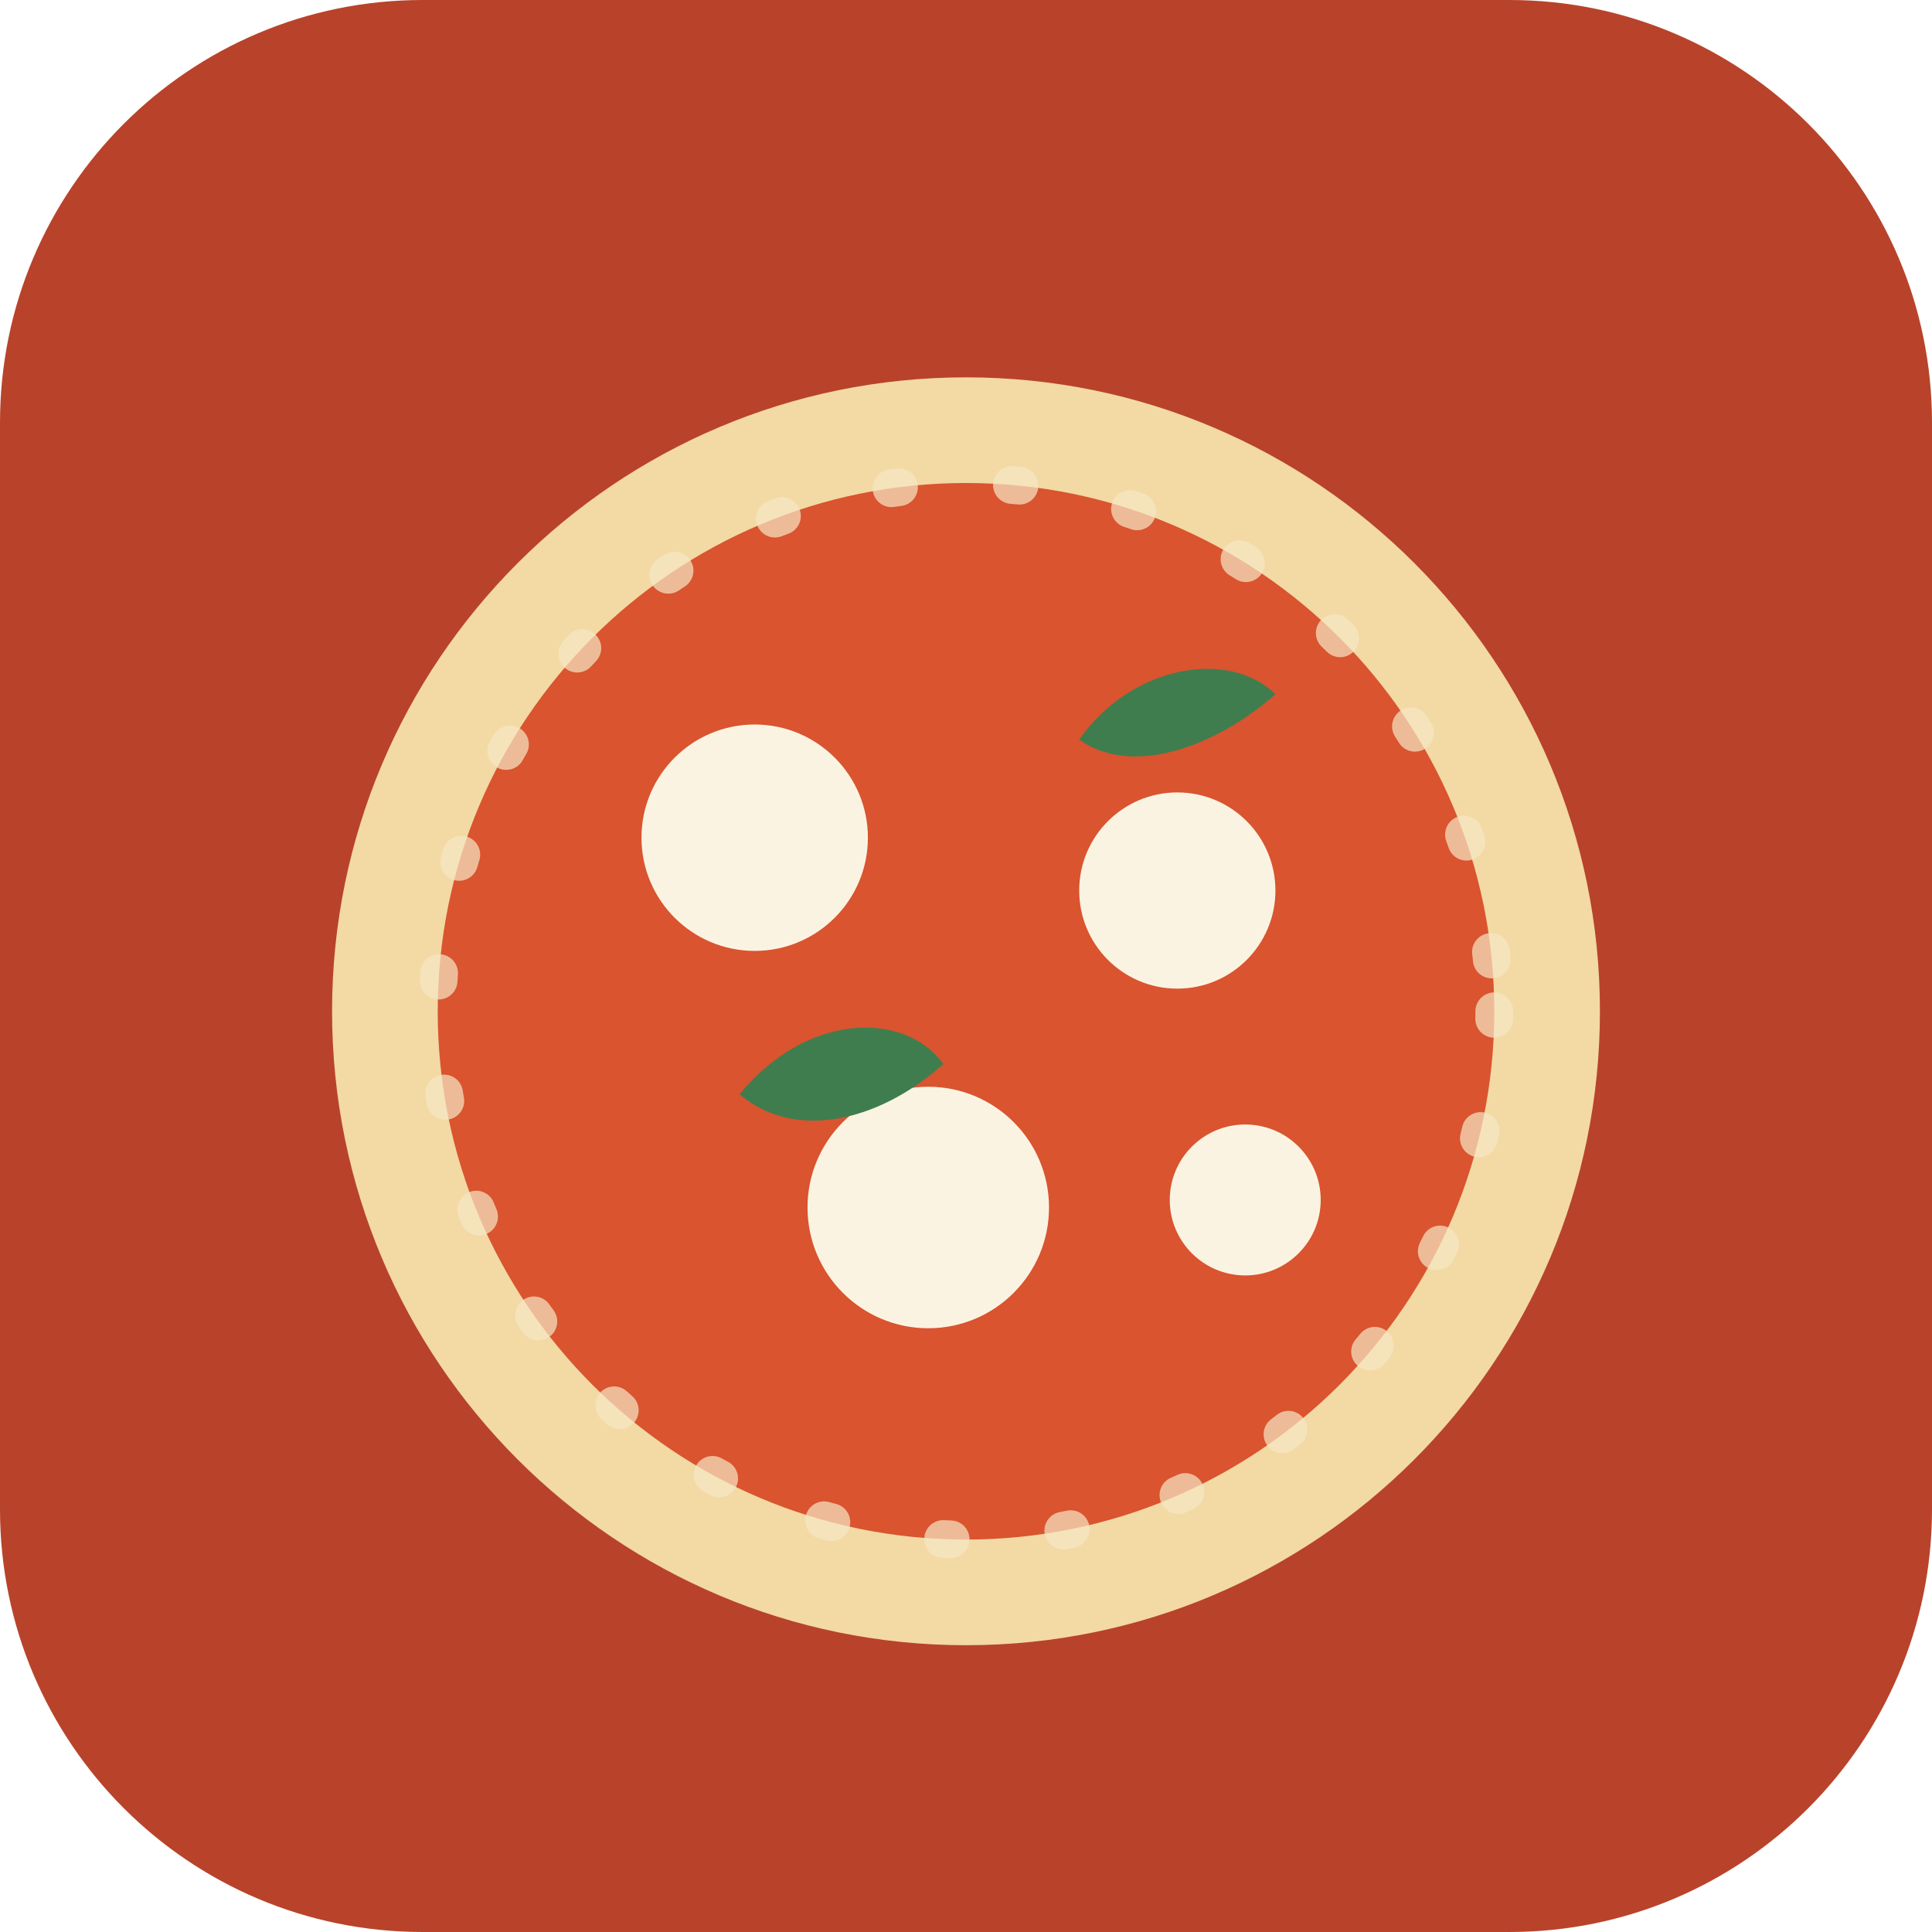
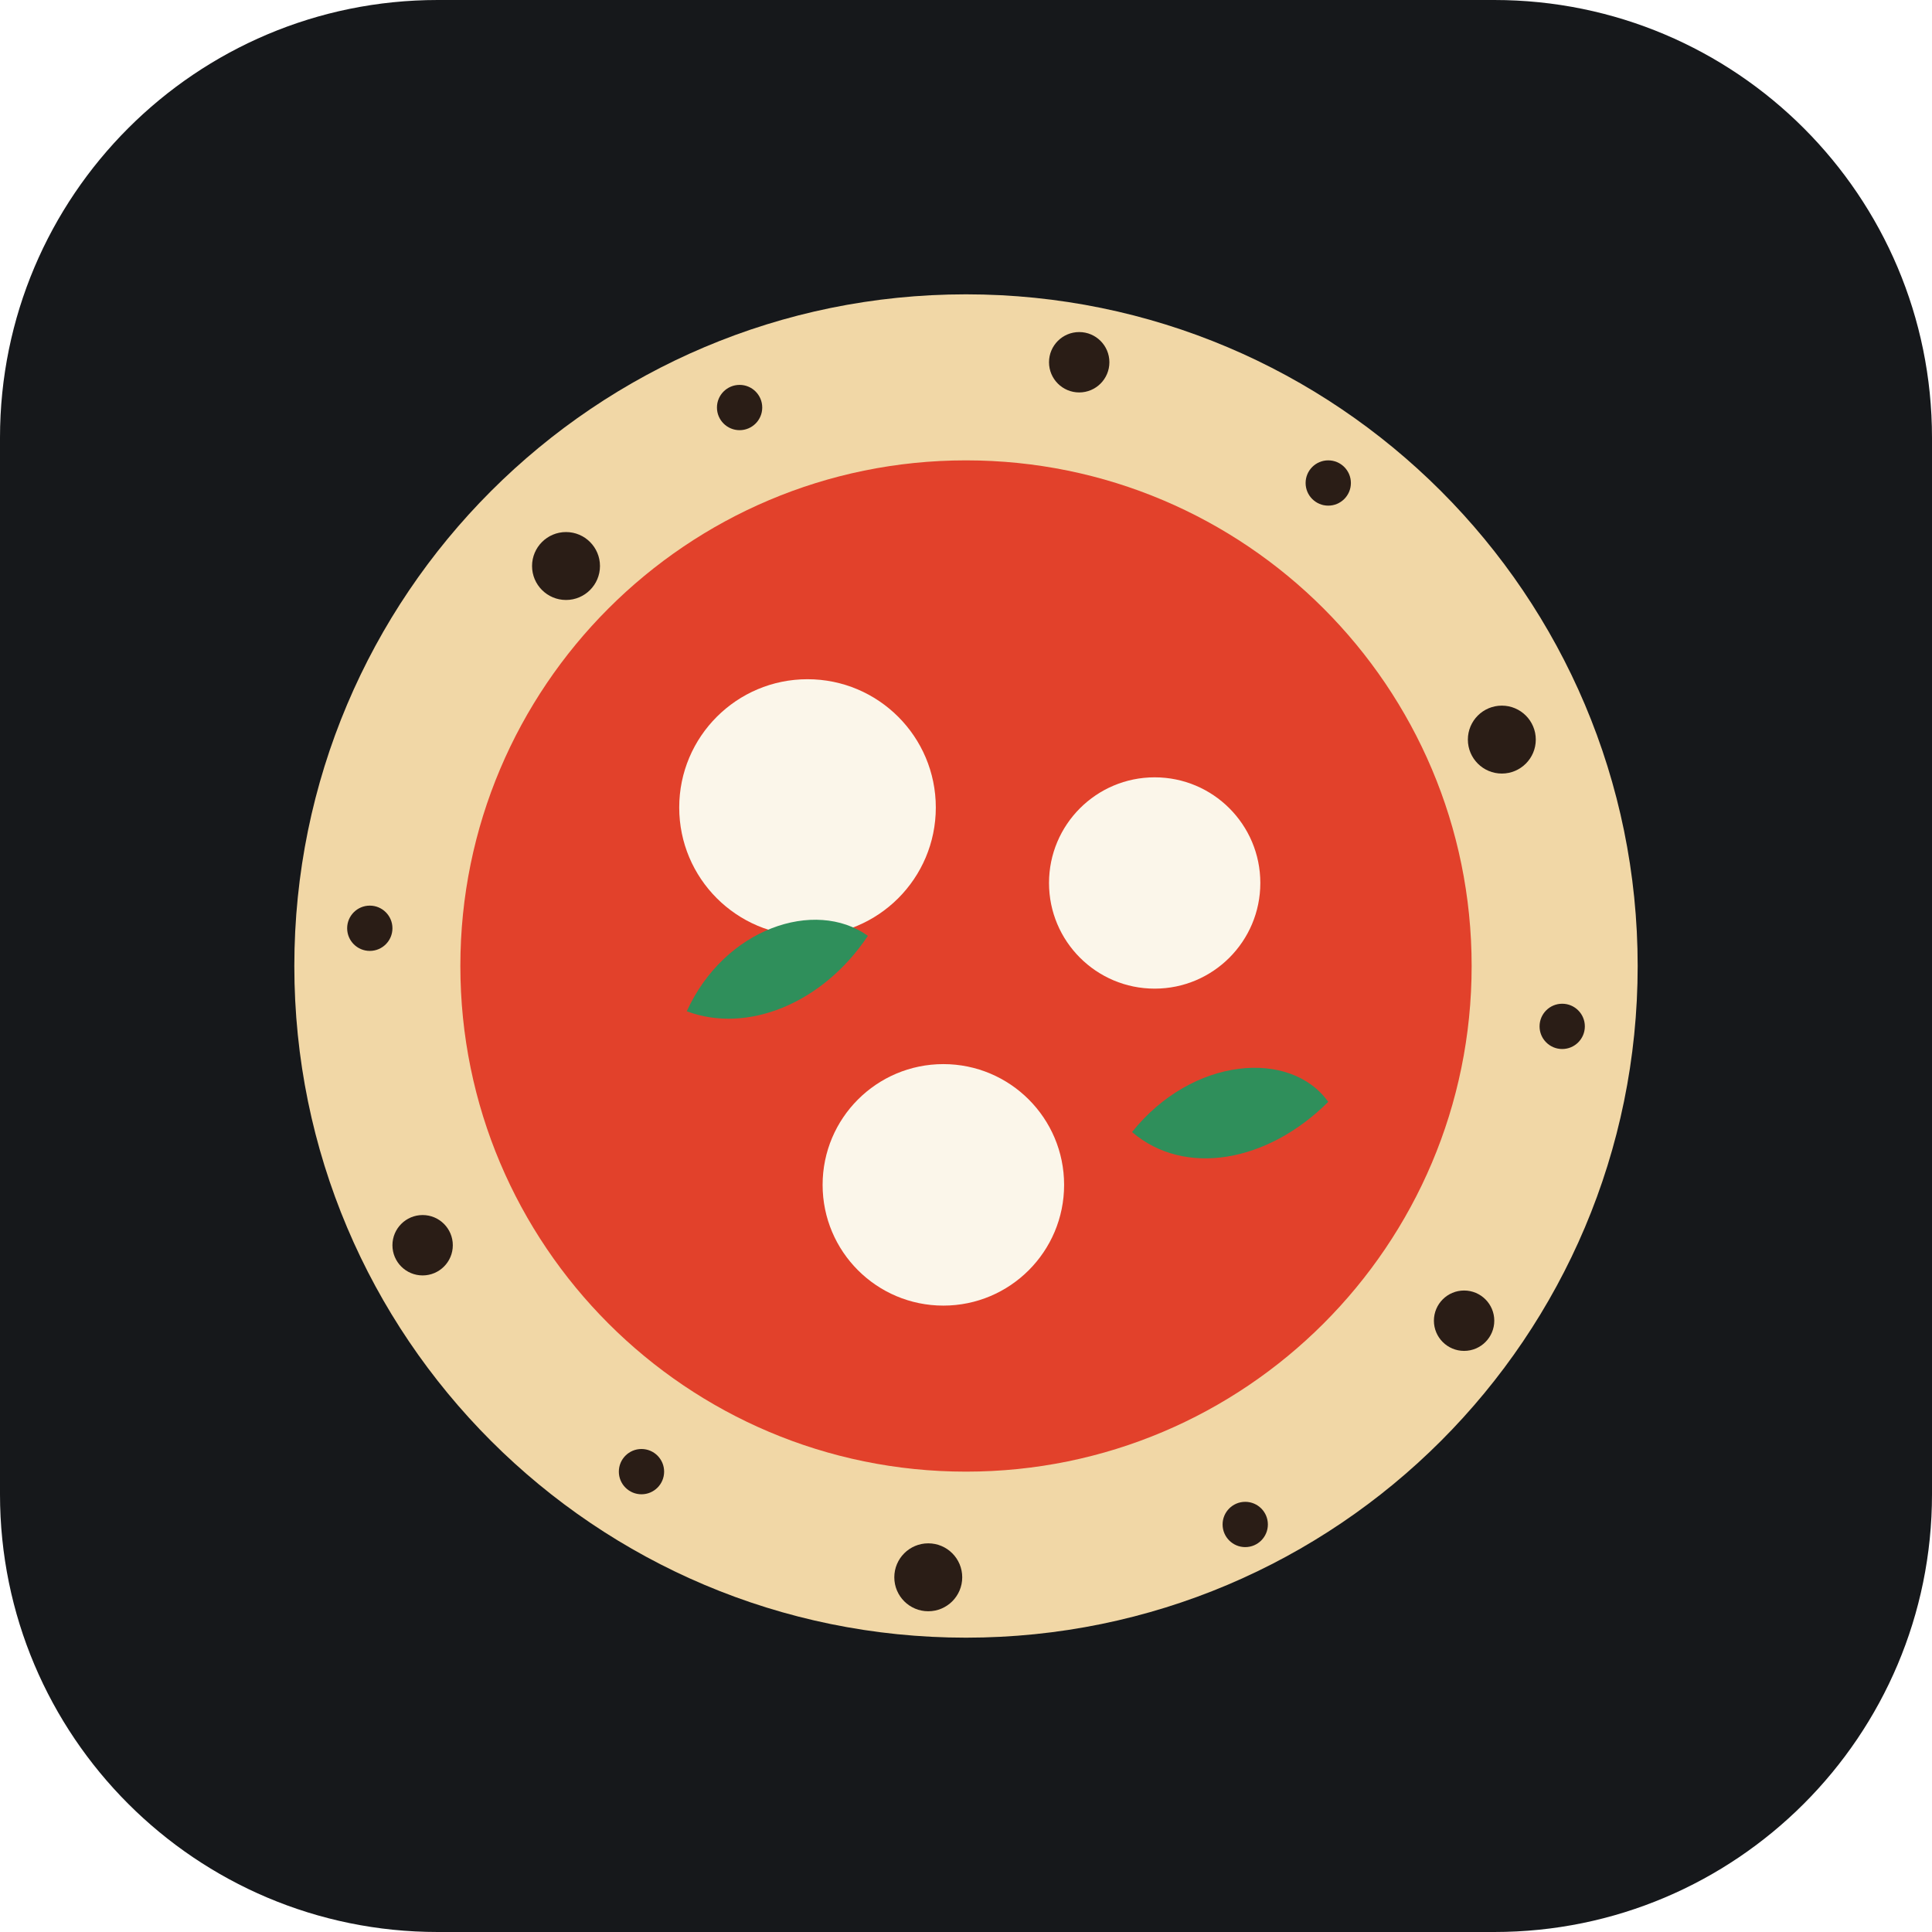
<svg xmlns="http://www.w3.org/2000/svg" viewBox="0 0 512 512">
-   <rect width="512" height="512" rx="112" fill="#b8432a" />
-   <circle cx="256" cy="268" r="168" fill="#f3d9a4" />
-   <circle cx="256" cy="268" r="140" fill="#d9542f" />
-   <circle cx="256" cy="268" r="140" fill="none" stroke="#f7e7c4" stroke-width="10" stroke-dasharray="2 30" stroke-linecap="round" opacity=".7" />
-   <g fill="#fbf3e2">
-     <circle cx="200" cy="222" r="30" />
-     <circle cx="312" cy="236" r="26" />
-     <circle cx="246" cy="320" r="32" />
-     <circle cx="330" cy="318" r="20" />
+   <rect width="512" height="512" rx="116" fill="#16181b" />
+   <circle cx="256" cy="256" r="178" fill="#f1d7a6" />
+   <circle cx="256" cy="256" r="134" fill="#e2412b" />
+   <g fill="#2a1d16">
+     <circle cx="150" cy="150" r="9" />
+     <circle cx="196" cy="108" r="6" />
+     <circle cx="286" cy="96" r="8" />
+     <circle cx="352" cy="128" r="6" />
+     <circle cx="398" cy="196" r="9" />
+     <circle cx="414" cy="272" r="6" />
+     <circle cx="388" cy="350" r="8" />
+     <circle cx="330" cy="404" r="6" />
+     <circle cx="246" cy="418" r="9" />
+     <circle cx="170" cy="390" r="6" />
+     <circle cx="112" cy="330" r="8" />
+     <circle cx="98" cy="246" r="6" />
  </g>
-   <g fill="#3f7d4e">
-     <path d="M196 290c18-22 44-22 54-8-18 16-40 20-54 8z" />
-     <path d="M286 196c14-20 40-24 52-12-16 14-38 22-52 12z" />
+   <g fill="#fbf6ea">
+     <circle cx="214" cy="214" r="34" />
+     <circle cx="306" cy="234" r="28" />
+     <circle cx="250" cy="314" r="32" />
+   </g>
+   <g fill="#2f8f5b">
+     <path d="M300 300c16-20 42-22 52-8-16 16-38 20-52 8z" />
+     <path d="M182 268c10-22 34-30 48-20-12 18-32 26-48 20z" />
  </g>
</svg>
